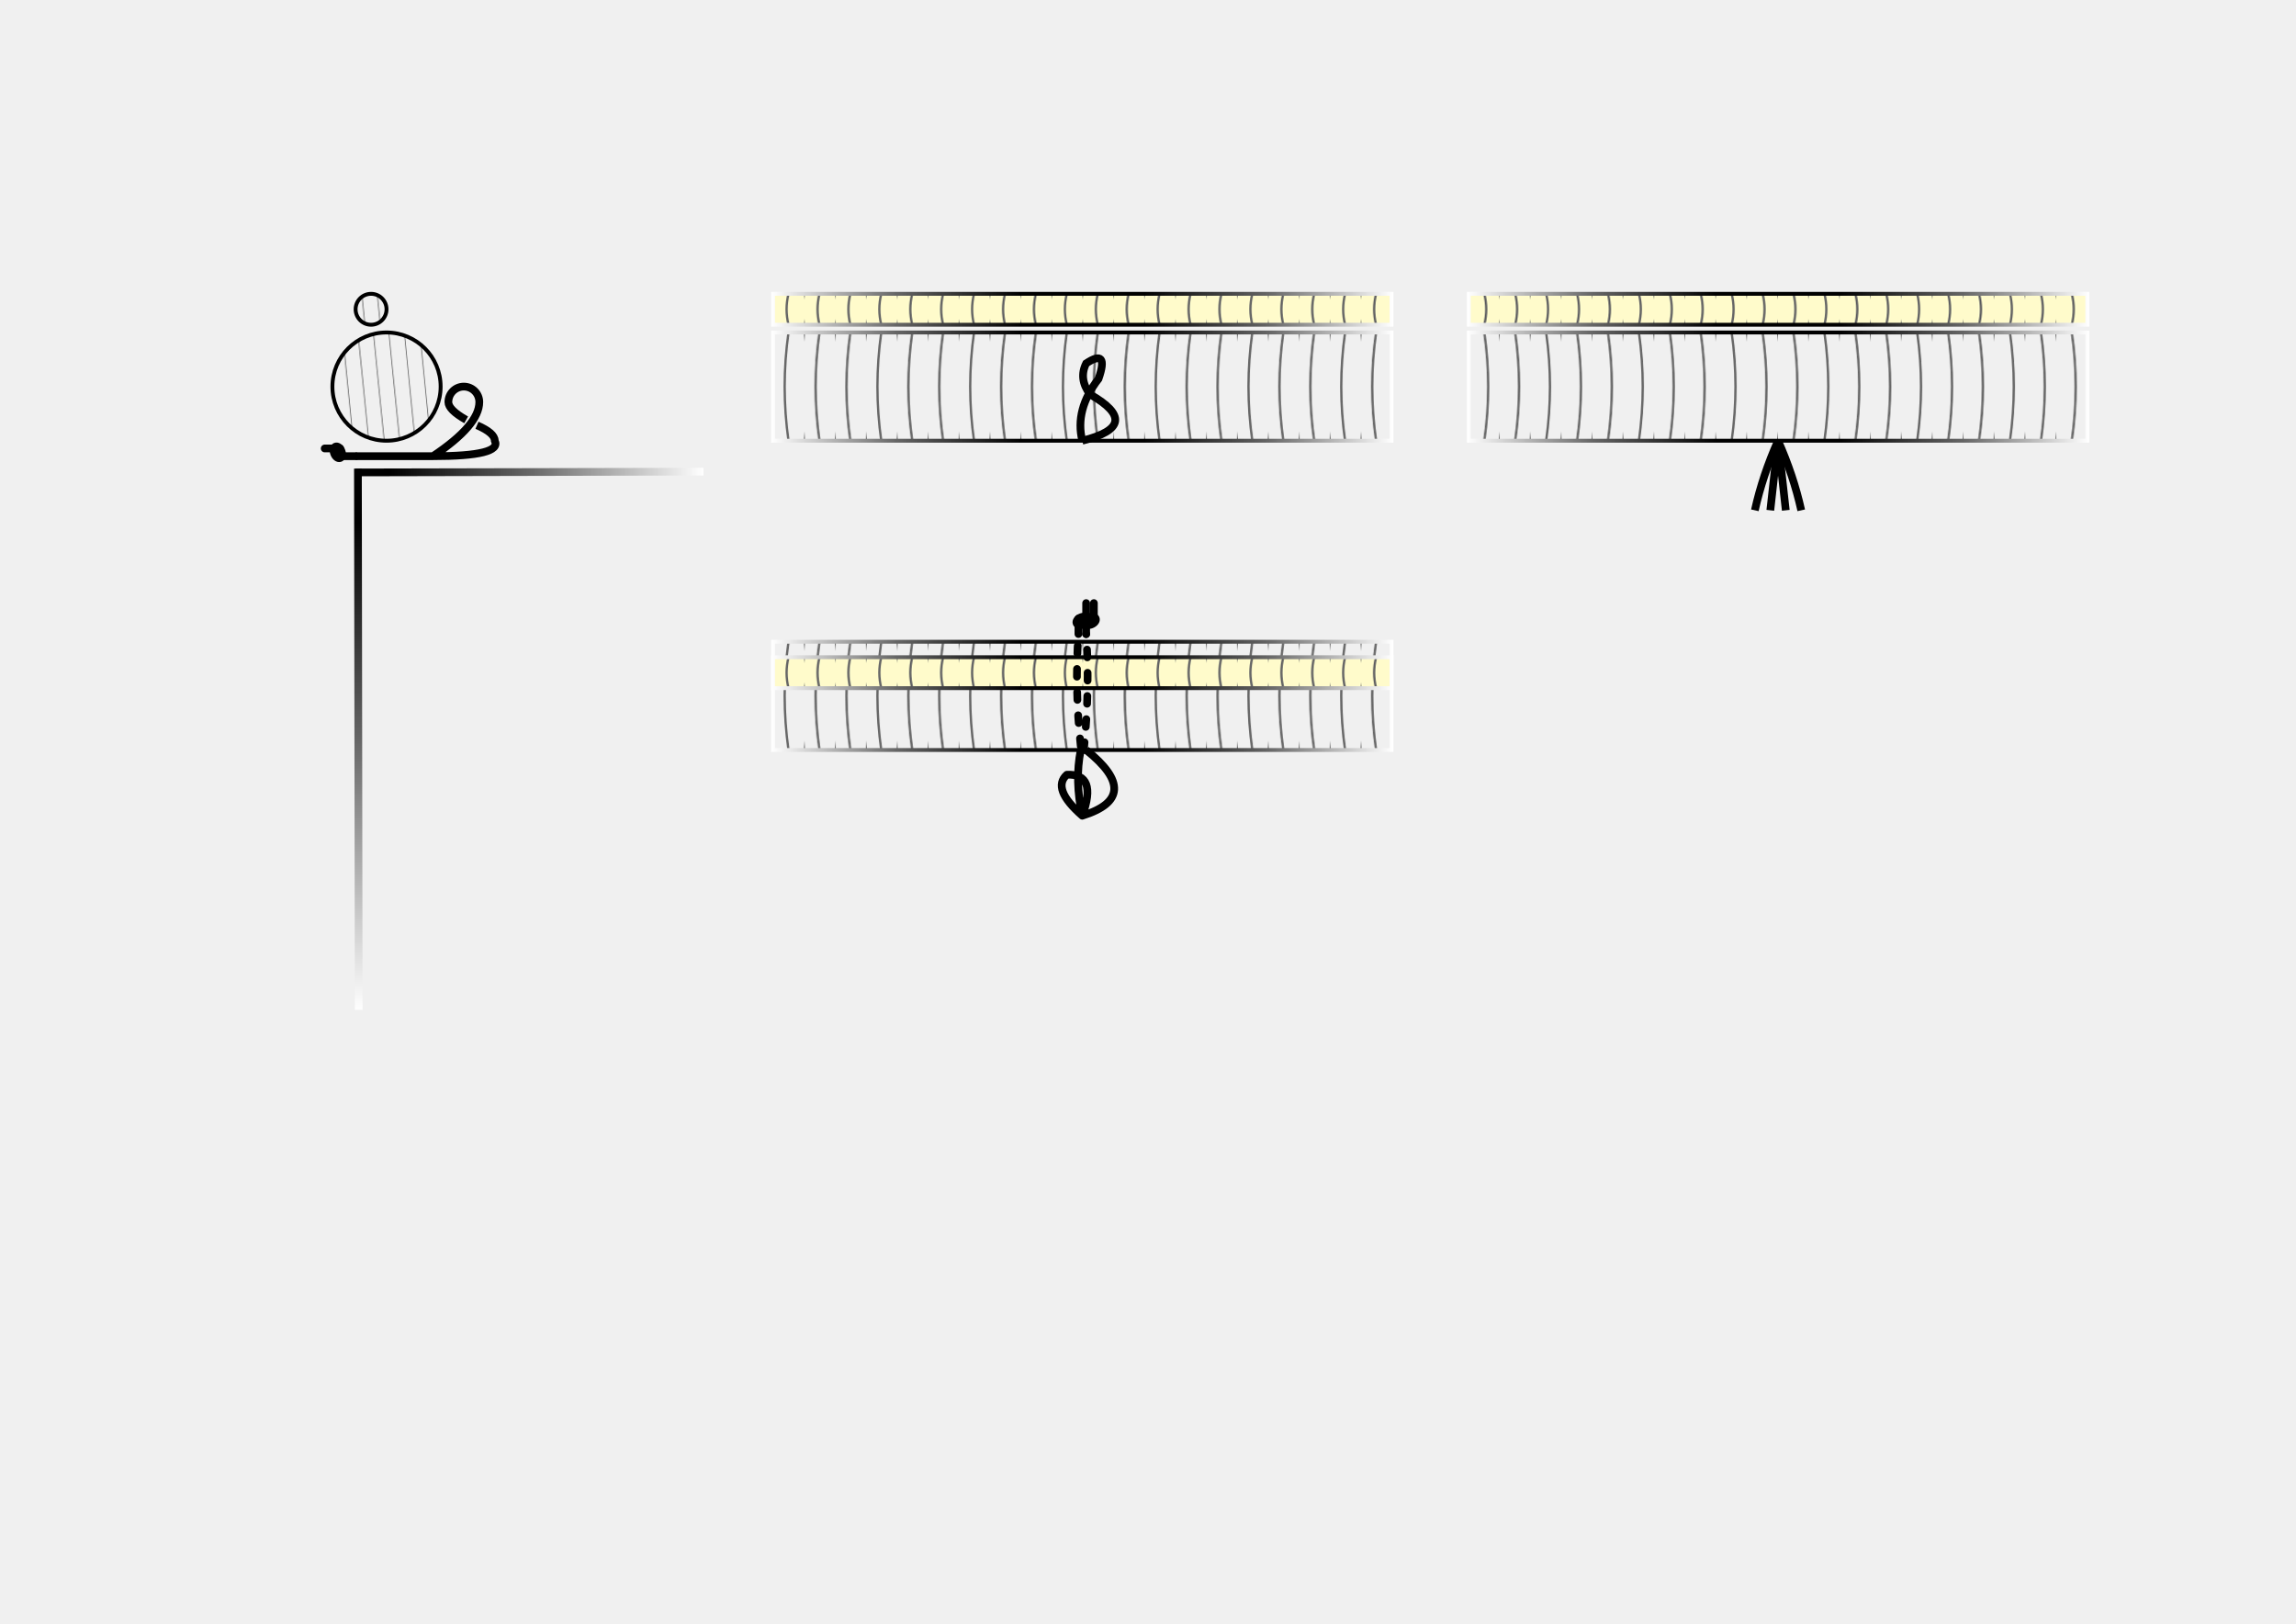
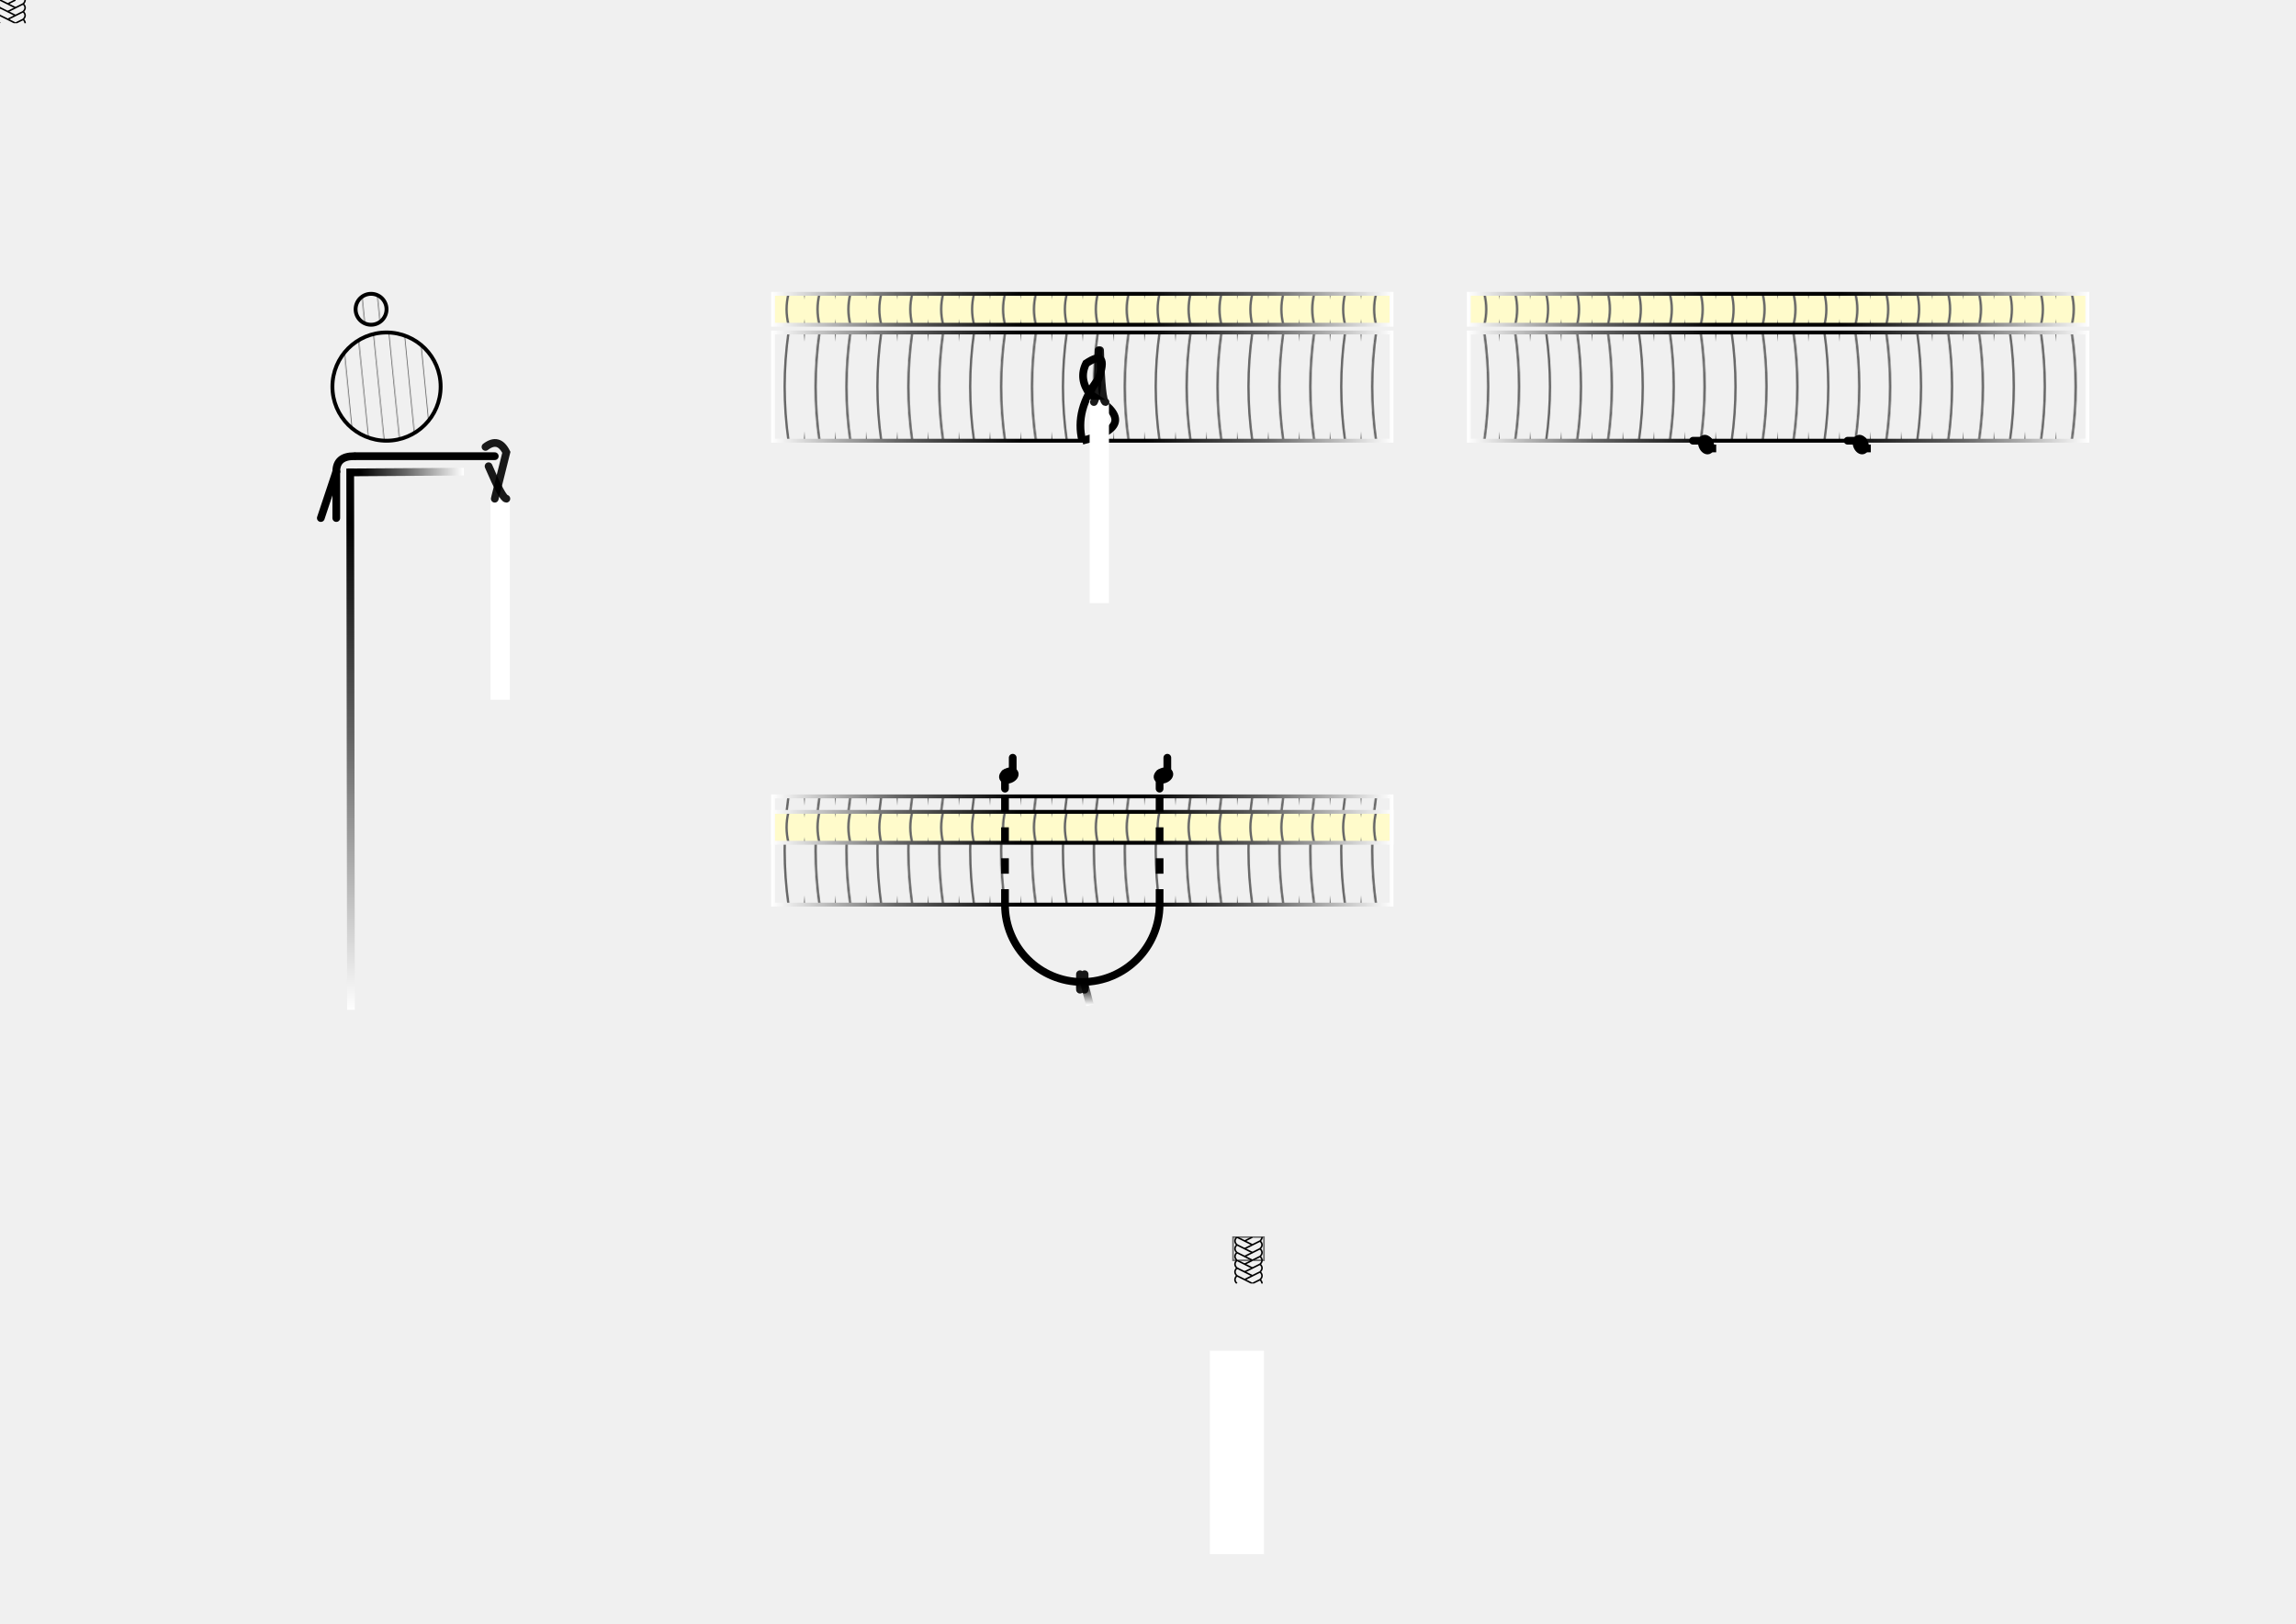
<svg xmlns="http://www.w3.org/2000/svg" xmlns:xlink="http://www.w3.org/1999/xlink" x="0" y="0" width="297mm" height="210mm" viewBox="0 0 297 210" preserveAspectRatio="xMinYMin meet" version="1.1">
  <defs>
    <linearGradient id="fading">
      <stop offset="0%" stop-color="#FFFFFF" />
      <stop offset="50%" stop-color="#666666" />
      <stop offset="90%" stop-color="#000000" />
    </linearGradient>
    <linearGradient id="fadingBothEnds">
      <stop offset="0%" stop-color="#FFFFFF" />
      <stop offset="20%" stop-color="#666666" />
      <stop offset="40%" stop-color="#000000" />
      <stop offset="60%" stop-color="#000000" />
      <stop offset="80%" stop-color="#666666" />
      <stop offset="100%" stop-color="#FFFFFF" />
    </linearGradient>
+     <linearGradient id="fadingDown" xlink:href="#fading" x1="0%" y1="100%" x2="0%" y2="0%" />
+     <linearGradient id="fadingUp" xlink:href="#fading" x1="0%" y1="0%" x2="0%" y2="100%" />
    <pattern id="gluedPattern" patternUnits="userSpaceOnUse" viewBox="0 0 3 5" x="0" y="0" width="3" height="5">
      <path d="M 0,5 L 3,0 " class="glued" stroke="#666666" stroke-width="0.5" />
    </pattern>
    <pattern id="thicknessCutoutTile" patternUnits="userSpaceOnUse" patternContentUnits="userSpaceOnUse" x="0" y="-10" width="2" height="50">
      <path d="M0,0 L5,50" class="line2" fill="none" stroke="#666666" stroke-width="0.1" stroke-linejoin="miter" />
    </pattern>
    <pattern id="endbandFill" x="0" y="0" width="4" height="14" patternUnits="userSpaceOnUse">
      <path d="M0,0 Q-1,7 0,14 M2,0 Q1,7 2,14" stroke="#666666" stroke-width="0.3" fill="none" />
    </pattern>
    <pattern id="endbandFill2" x="0" y="0" width="4" height="4" patternUnits="userSpaceOnUse">
      <path d="M0,0 L4,0 4,4 0,4z" stroke="#FFFFFF" stroke-opacity="0" fill="#FFFBCB" fill-opacity="1" />
      <path d="M0,0 Q-0.5,2 0,4 M2,0 Q1.5,2 2,4" stroke="#666666" stroke-width="0.3" fill="none" />
    </pattern>
    <clipPath id="knot_back_clip">
      <path d="M-1,-1 L3,-1 3,2 -1,2z" />
    </clipPath>
    <clipPath id="span2_clip">
      <path d="M-1,-7 L-1,11 21,11 21,-7z" />
    </clipPath>
    <g id="endbandCore">
      <circle r="7" cx="0" cy="0" fill="url(#thicknessCutoutTile)" />
    </g>
    <g id="endbandCore_front">
      <path d="M0,0 L80,0 80,14 0,14z" stroke="url(#fadingBothEnds)" fill="url(#endbandFill)" />
    </g>
    <g id="crowningCore">
      <circle r="2" cx="0" cy="0" fill="url(#thicknessCutoutTile)" />
    </g>
    <g id="crowningCore_front">
      <path d="M0,0 L80,0 80,4 0,4z" stroke="url(#fadingBothEnds)" fill="url(#endbandFill2)" />
    </g>
    <g id="textblock">
      <g id="edges" transform="scale(-1, 1) translate(-45)">
-         <path d="M0,0 L45,0.1" stroke="url(#fading)" />
-         <path d="M0,0 L 70,0.1" stroke="url(#fading)" transform="rotate(-90, 45, 0) translate(-24.6, -0.4)" />
+         <path d="M0,0 L15,0.1" stroke="url(#fading)" />
+         <path d="M0,0 L 70,0.1" stroke="url(#fading)" transform="rotate(-90, 45, 0) translate(-24.6, -30.4)" />
      </g>
    </g>
    <g id="type1">
      <path d="M0,0 L18,0" stroke-linecap="round" />
    </g>
    <g id="span_front">
      <path d="M0,0 Q-1,1.5 0.5,3 Q10,8 19.5,3 Q21,1.5 20,0" />
    </g>
    <g id="span_above">
      <path d="M0,0 A10,10 0 0,0 20,0" />
-       <path d="M0,0 L0,-15 M20,0 L20,-15" stroke-dasharray="1 2" stroke-linecap="round" />
+       <path d="M0,0 L0,-15 M20,0 L20,-15" stroke-linecap="butt" stroke-dasharray="2 2" />
    </g>
    <g id="multipleSpan_back">
-       <path d="M0,0 Q10,2.5 20,0" />
-     </g>
-     <g id="multipleSpan_back_above">
+       <path d="M0,0 Q10,2.5 20,0" stroke-linecap="round" />
+     </g>
+     <g id="multipleSpan_back_above" stroke-linecap="round">
      <path d="M1,-1 Q10,-5 19,-1" />
      <path d="M0,1 Q0,0 1,-1 M20,1 Q20,0 19,-1" />
    </g>
    <g id="closedLoop_front">
      <path d="M-0.5,0 Q-18,3 2,3.5 Q18,3 0.5,0" />
    </g>
    <g id="closedLoop_above">
-       <path d="M-0.2,-0.5 Q-1,-8 -0.5,-15 M0.2,0 Q1,-8 0.5,-15" stroke-linecap="round" stroke-dasharray="1 2" />
+       <path d="M-0.2,-0.5 Q-1,-8 -0.5,-15 M0.2,0 Q1,-8 0.5,-15" stroke-linecap="butt" stroke-dasharray="2 2" />
      <path d="M-0.5,0 Q-7.5,3 -8.5,8 A5,5 0 0,0 8.5,8 Q7.5,3 0.5,0" />
    </g>
    <g id="twistedSpan">
      <path d="M0,0 L10,0 Q16,0 18,-2 Q14,-4 10,0" stroke-linejoin="round" />
    </g>
    <g id="twistedSpan_front">
      <path d="M0,0.5 Q-7,-3.5 -5,-4.5 Q-1.5,-5.5 2,-1.5 Q2,0.5 0,0.5" />
    </g>
    <g id="twistedSpan_above">
-       <path d="M-0.2,-0.5 Q-1,-8 -0.5,-15 M0.2,0 Q1,-8 0.5,-15" stroke-linecap="round" stroke-dasharray="1 2" />
+       <path d="M-0.2,-0.5 Q-1,-8 -0.5,-15 M0.2,0 Q1,-8 0.5,-15" stroke-linecap="butt" stroke-dasharray="2 2" />
      <path d="M0,0 Q6,10 -3,12.5 Q-7,12 -0.5,0" />
    </g>
    <g id="twistedClosedLoop">
      <path d="M0,0 L10,0 Q19,0 18,-2 Q18,-3 15.7,-4 M14.3,-4.7 Q12,-6 12,-7 A1,1 0 0,1 16,-7 Q16,-4 10,0" stroke-linejoin="round" />
    </g>
    <g id="twistedClosedLoop_front">
      <path d="M0,0 Q-1,-4 2.1,-8 Q3.5,-12 0.5,-10 Q-0.5,-8 1,-6 Q8,-2 0,0" />
    </g>
    <g id="twistedClosedLoop_above" stroke-linejoin="round">
-       <path d="M-0.2,-0.5 Q-1,-8 -0.5,-15 M0.2,0 Q1,-8 0.5,-15" stroke-linecap="round" stroke-dasharray="1 2" />
+       <path d="M-0.2,-0.5 Q-1,-8 -0.5,-15 M0.2,0 Q1,-8 0.5,-15" stroke-linecap="butt" stroke-dasharray="2 2" />
      <path d="M0.5,0 Q8,6 0,8.5 Q2,3 -2,3.2 Q-4,5 0,8.5 Q-1,4 -0.2,0" />
    </g>
    <g id="knot">
      <path d="M0,0 L2,0" stroke-linecap="round" />
      <ellipse rx="0.5" ry="0.8" cx="1.7" cy="0.5" transform="rotate(-22, 1.7,0.5)" />
      <path d="M2,1 L4,1" stroke-linecap="round" />
    </g>
    <g id="knot_above" transform="rotate(-90, 0,0)">
      <use xlink:href="#knot" />
    </g>
    <g id="knot_back">
      <use xlink:href="#knot" clip-path="url(#knot_back_clip)" />
    </g>
    <g id="frayed">
      <path d="M1.5,3 L-0.5,9" stroke-linecap="round" />
      <path d="M1.5,3 L1.5,9" stroke-linecap="round" />
      <path d="M1.5,3 Q1.5,1 3.8,1" stroke-linecap="round" />
    </g>
    <g id="frayed2">
      <path d="M4,1 Q-1.1,3 -1.5,9" />
      <path d="M4,1 Q-1.1,3 -1.5,9" transform="rotate(10, 4,1)" />
    </g>
    <g id="frayed_back">
      <path d="M1,0 Q-1,4.5 -2,9" />
      <path d="M1,0 Q0.5,4.5 0,9" />
      <path d="M1,0 Q1.5,4.5 2,9" />
      <path d="M1,0 Q3,4.5 4,9" />
    </g>
+     <g id="knottedDoubleLength">
+       <path d="M-4.8,32 Q0.2,22 0.2,2" stroke="url(#fadingDown)" />
+       <path d="M5.2,32 Q5.2,22 0.2,2" stroke="url(#fadingDown)" />
+       <ellipse rx="1" ry="1.3" cx="0" cy="0" transform="rotate(-22, 1.7,0.5)" stroke="#333333" fill="#333333" />
+     </g>
+     <g id="knottedDoubleLength_above">
+       <path d="M-0.8,4 Q0.1,2 0.2,1" stroke="url(#fadingDown)" />
+       <path d="M1,4 Q0.2,1 0.2,1" stroke="url(#fadingDown)" />
+       <ellipse rx="1" ry="1.1" cx="0" cy="0" transform="rotate(-45, 1.7,0.5)" stroke="#333333" fill="#333333" />
+     </g>
+     <g id="knottedSingleLength">
+       <path d="M-0.8,6 Q0.2,2 0.2,2" stroke="url(#fadingDown)" />
+       <path d="M5.2,32 Q5.2,22 0.2,2" stroke="url(#fadingDown)" />
+       <ellipse rx="1" ry="1.3" cx="0" cy="0" transform="rotate(-22, 1.7,0.5)" stroke="#333333" fill="#333333" />
+     </g>
+     <g id="knottedSingleLength_above">
+       <path d="M-0.8,2 Q0.1,2 0.2,1" stroke="url(#fadingDown)" />
+       <path d="M1,4 Q0.2,1 0.2,1" stroke="url(#fadingDown)" />
+       <ellipse rx="1" ry="1.1" cx="0" cy="0" transform="rotate(-45, 1.7,0.5)" stroke="#333333" fill="#333333" />
+     </g>
+     <g id="hitchedDoubleLength">
+       <path d="M-4.8,32 Q0.2,22 0.2,2" stroke="url(#fadingDown)" />
+       <path d="M5.2,32 Q5.2,22 0.2,2" stroke="url(#fadingDown)" />
+       <path d="M0.2,2 Q2,0.3 0.2,-0.8 Q-0.8,-0.8 -0.8,-0.6" stroke="#333333" stroke-linecap="round" />
+       <path d="M-0.8,1.6 Q-0.8,2 1.3,2 M-0.8,1.9 Q-0.8,2.3 1.3,2.3" stroke="#333333" stroke-linecap="round" />
+     </g>
+     <g id="hitchedDoubleLength_front">
+       <path d="M-4.8,32 Q0.2,22 0.2,2" stroke="url(#fadingDown)" />
+       <path d="M5.2,32 Q5.2,22 0.2,2" stroke="url(#fadingDown)" />
+       <path d="M0.1,2 Q0.3,0.3 -0.2,-0.6 Q-0.8,-0.7 -0.8,-0.7 M0.5,2 Q0.3,0.3 0.8,-0.6 Q1.4,-0.7 1.4,-0.7" stroke="#333333" stroke-linecap="round" />
+       <path d="M-1.2,1.6 Q0,2.5 1.8,1.6 M-1.2,1.9 Q0,2.8 1.8,1.9" stroke="#333333" stroke-linecap="round" />
+     </g>
+     <g id="hitchedDoubleLength_above">
+       <path d="M-0.8,4 Q0.1,2 0.2,1" stroke="url(#fadingDown)" />
+       <path d="M1,4 Q0.2,1 0.2,1" stroke="url(#fadingDown)" />
+       <path d="M0.2,2 L-0.6,-0.2 M0,2.3 L-1,0.1 M0.2,2 L1.2,-0.2 M0.4,2.3 L1.6,0.1 " stroke="#333333" stroke-linecap="round" />
+       <path d="M-1.2,1.8 Q0,2.7 1.8,1.8 M-1.2,2.1 Q0,3 1.8,2.1" stroke="#333333" stroke-linecap="round" />
+     </g>
+     <g id="sewnSingleLength">
+       <path d="M-0.8,1.8 Q4,9 2,12" stroke="url(#fadingDown)" stroke-linecap="round" />
+       <path d="M6,32 Q6,22 1.5,0 Q0.5,-2 -1.2,-0.7" stroke="url(#fadingDown)" stroke-linecap="round" />
+       <path d="M3.8,6 L1,7" stroke="#666666" stroke-width="0.5" />
+     </g>
+     <g id="sewnSingleLength_front">
+       <path d="M0.1,32 L0,0" stroke="url(#fadingDown)" stroke-linecap="round" />
+       <path d="M-1,8 L1,8" stroke="#666666" stroke-width="0.5" />
+     </g>
+     <g id="sewnSingleLength_above">
+       <path d="M-0.8,2 Q0.1,2 0.2,1" stroke="url(#fadingDown)" />
+       <path d="M1,4 Q0.2,1 0.2,1" stroke="url(#fadingDown)" />
+       <path d="M-0.3,0 L-0.3,2 M0.3,0 L0.3,2" stroke="#000000" stroke-linecap="round" />
+     </g>
+     <g id="plaitedGroup">
+       <g id="plaitedFill_inset">
+         <clipPath id="plaitedTile">
+           <rect width="4" height="3" x="-0.5" y="0" />
+         </clipPath>
+         <g clip-path="url(#plaitedTile)" transform="translate(1,0)">
+           <path d="M0,0 L2,1" stroke="#000000" stroke-width="0.2" fill="none" />
+           <path d="M0,1 L2,2" stroke="#000000" stroke-width="0.2" fill="none" />
+           <path d="M0,2 L2,3" stroke="#000000" stroke-width="0.2" fill="none" />
+           <path d="M2,0 L1,0.5" stroke="#000000" stroke-width="0.2" fill="none" />
+           <path d="M3,0.5 L1,1.5" stroke="#000000" stroke-width="0.2" fill="none" />
+           <path d="M3,1.5 L1,2.5" stroke="#000000" stroke-width="0.2" fill="none" />
+           <path d="M3,2.5 L2,3" stroke="#000000" stroke-width="0.2" fill="none" />
+           <path d="M0,0 Q-0.5,0.5 0,1" stroke="#000000" stroke-width="0.2" fill="none" />
+           <path d="M0,1 Q-0.5,1.5 0,2" stroke="#000000" stroke-width="0.2" fill="none" />
+           <path d="M0,2 Q-0.5,2.5 0,3" stroke="#000000" stroke-width="0.2" fill="none" />
+           <path d="M3,-0.5 Q3.5,0 3,0.5" stroke="#000000" stroke-width="0.2" fill="none" />
+           <path d="M3,0.5 Q3.5,1 3,1.5" stroke="#000000" stroke-width="0.2" fill="none" />
+           <path d="M3,1.5 Q3.5,2 3,2.5" stroke="#000000" stroke-width="0.2" fill="none" />
+           <path d="M3,2.5 Q3.5,3 3,3.5" stroke="#000000" stroke-width="0.2" fill="none" />
+         </g>
+         <pattern id="plaitedFill" x="-1.27" y="0" width="7.5" height="2" patternContentUnits="userSpaceOnUse" patternUnits="userSpaceOnUse" stroke-linecap="round">
+           <use xlink:href="#plaitedFill_inset" />
+         </pattern>
+         <g id="plaitedSection">
+           <line x1="0" x2="0" y1="5.7" y2="32" stroke="#FFFFFF" stroke-opacity="1" stroke-width="7" />
+           <line x1="0" x2="0" y1="5.7" y2="32" stroke="url(#plaitedFill)" stroke-width="7" mask="url(#fadingMask)" />
+         </g>
+       </g>
+       <g id="plaited">
+         <path d="M-0.8,1.8 Q4,9 2,12" stroke="url(#fadingDown)" stroke-linecap="round" />
+         <path d="M6,32 Q6,22 1.5,0 Q0.5,-2 -1.2,-0.7" stroke="url(#fadingDown)" stroke-linecap="round" />
+         <path d="M3.8,6 L1,7" stroke="#666666" stroke-width="0.5" />
+       </g>
+       <g id="plaited_front">
+         <path d="M0.1,32 L0,0" stroke="url(#fadingDown)" stroke-linecap="round" />
+         <path d="M-1,8 L1,8" stroke="#666666" stroke-width="0.5" />
+       </g>
+       <g id="plaited_above">
+         <path d="M-0.8,2 Q0.1,2 0.2,1" stroke="url(#fadingDown)" />
+         <path d="M1,4 Q0.2,1 0.2,1" stroke="url(#fadingDown)" />
+         <path d="M-0.3,0 L-0.3,2 M0.3,0 L0.3,2" stroke="#000000" stroke-linecap="round" />
+       </g>
+     </g>
+     <g id="pliedGroup">
+       <g id="pliedFill_inset">
+         <path d="M1.1,0 Q2,0.5 2.5,0.5" stroke="#000000" stroke-width="0.3" fill="none" />
+         <path d="M0,0 Q1.25,1.5 2.5,1.5" stroke="#000000" stroke-width="0.3" fill="none" />
+         <path d="M0,1 Q0.9,2 1.25,2" stroke="#000000" stroke-width="0.3" fill="none" />
+         <path d="M0,0 L0,2 M2.5,0 L2.5,2" stroke="#000000" stroke-width="0.3" />
+       </g>
+       <pattern id="pliedFill" x="-0.55" y="0" width="2.5" height="2" patternUnits="userSpaceOnUse" stroke-linecap="round">
+         <use xlink:href="#pliedFill_inset" />
+       </pattern>
+       <mask id="fadingMask">
+         <path d="M-0.5,0 L3,0 3,30 -0.5,30z" stroke-width="0.1" stroke="url(#fadingUp)" fill="url(#fadingUp)" />
+       </mask>
+       <g id="pliedSection">
+         <line x1="0.7" x2="0.7" y1="5.7" y2="32" stroke="#FFFFFF" stroke-opacity="1" stroke-width="2.5" />
+         <line x1="0.7" x2="0.7" y1="5.7" y2="32" stroke="url(#pliedFill)" stroke-width="2.5" mask="url(#fadingMask)" />
+       </g>
+       <g id="plied">
+         <use xlink:href="#pliedSection" />
+         <path d="M-0.8,1.8 Q1,6 1.5,6" stroke="#000000" stroke-linecap="round" />
+         <path d="M0,6 Q0,6 1.5,0 Q0.5,-2 -1.2,-0.7" stroke="#000000" stroke-linecap="round" />
+       </g>
+       <g id="plied_front">
+         <use xlink:href="#pliedSection" />
+         <path d="M0.8,-0.7 Q1,6 1.5,6" stroke="#000000" stroke-linecap="round" />
+         <path d="M0,6 Q0.6,5 0.6,-0.7" stroke="#000000" stroke-linecap="round" />
+       </g>
+     </g>
  </defs>
  <use xlink:href="#endbandCore" x="50" y="50" stroke="#000000" stroke-width="0.5" />
  <use xlink:href="#crowningCore" x="48" y="40" stroke="#000000" stroke-width="0.5" />
-   <use xlink:href="#textblock" x="46" y="61" stroke="#000000" stroke-width="1" fill="none" />
-   <use xlink:href="#twistedClosedLoop" x="46" y="59" stroke="#000000" stroke-width="1" fill="none" />
-   <use xlink:href="#knot" x="42" y="58" stroke="#000000" stroke-width="1" />
+   <use xlink:href="#textblock" x="15" y="61" stroke="#000000" stroke-width="1" fill="none" />
+   <use xlink:href="#type1" x="46" y="59" stroke="#000000" stroke-width="1" />
+   <use xlink:href="#frayed" x="42" y="58" stroke="#000000" stroke-width="1" fill="none" />
+   <use xlink:href="#plied" x="64" y="58.5" stroke-width="1" stroke-opacity="0.9" fill="none" />
  <use xlink:href="#endbandCore_front" x="100" y="43" stroke="#000000" stroke-width="0.5" fill="none" />
  <use xlink:href="#crowningCore_front" x="100" y="38" stroke="#000000" stroke-width="0.5" fill="none" />
  <use xlink:href="#twistedClosedLoop_front" x="140" y="57" stroke="#000000" stroke-width="1" fill="none" />
+   <use xlink:href="#plied_front" x="141.5" y="46" stroke-width="1" stroke-opacity="0.9" fill="none" />
  <g transform="scale(-1, 1) translate(-400, 0)">
    <use xlink:href="#endbandCore_front" x="130" y="43" stroke="#000000" stroke-width="0.5" fill="none" />
    <use xlink:href="#crowningCore_front" x="130" y="38" stroke="#000000" stroke-width="0.5" fill="none" />
  </g>
-   <use xlink:href="#frayed_back" x="229" y="57" stroke="#000000" stroke-width="1" />
-   <use xlink:href="#endbandCore_front" x="100" y="83" stroke="#000000" stroke-width="0.5" fill="none" />
-   <use xlink:href="#crowningCore_front" x="100" y="85" stroke="#000000" stroke-width="0.5" fill="none" />
-   <use xlink:href="#twistedClosedLoop_above" x="140" y="97" stroke="#000000" stroke-width="1" fill="none" />
-   <use xlink:href="#knot_above" x="139.5" y="82" stroke="#000000" stroke-width="1" />
-   <use xlink:href="#knot_above" x="140.5" y="82" stroke="#000000" stroke-width="1" />
+   <use xlink:href="#knot_back" x="219" y="57" stroke="#000000" stroke-width="1" />
+   <use xlink:href="#knot_back" x="239" y="57" stroke="#000000" stroke-width="1" />
+   <svg y="20">
+     <use xlink:href="#endbandCore_front" x="100" y="83" stroke="#000000" stroke-width="0.5" fill="none" />
+     <use xlink:href="#crowningCore_front" x="100" y="85" stroke="#000000" stroke-width="0.5" fill="none" />
+     <use xlink:href="#span_above" x="130" y="97" stroke="#000000" stroke-width="1" fill="none" />
+     <use xlink:href="#knot_above" x="130" y="82" stroke="#000000" stroke-width="1" />
+     <use xlink:href="#knot_above" x="150" y="82" stroke="#000000" stroke-width="1" />
+     <use xlink:href="#sewnSingleLength_above" x="140" y="106" stroke-width="1" stroke-opacity="0.9" fill="none" />
+   </svg>
+   <g id="prova">
+     <clipPath id="tile">
+       <rect width="4" height="3" x="-0.5" y="0" />
+     </clipPath>
+     <g clip-path="url(#tile)">
+       <path d="M0,0 L2,1" stroke="#000000" stroke-width="0.2" fill="none" />
+       <path d="M0,1 L2,2" stroke="#000000" stroke-width="0.2" fill="none" />
+       <path d="M0,2 L2,3" stroke="#000000" stroke-width="0.2" fill="none" />
+       <path d="M2,0 L1,0.5" stroke="#000000" stroke-width="0.2" fill="none" />
+       <path d="M3,0.5 L1,1.5" stroke="#000000" stroke-width="0.2" fill="none" />
+       <path d="M3,1.5 L1,2.5" stroke="#000000" stroke-width="0.2" fill="none" />
+       <path d="M3,2.5 L2,3" stroke="#000000" stroke-width="0.2" fill="none" />
+       <path d="M0,0 Q-0.5,0.5 0,1" stroke="#000000" stroke-width="0.2" fill="none" />
+       <path d="M0,1 Q-0.5,1.5 0,2" stroke="#000000" stroke-width="0.2" fill="none" />
+       <path d="M0,2 Q-0.5,2.5 0,3" stroke="#000000" stroke-width="0.2" fill="none" />
+       <path d="M3,-0.5 Q3.5,0 3,0.5" stroke="#000000" stroke-width="0.2" fill="none" />
+       <path d="M3,0.5 Q3.5,1 3,1.5" stroke="#000000" stroke-width="0.2" fill="none" />
+       <path d="M3,1.5 Q3.5,2 3,2.5" stroke="#000000" stroke-width="0.2" fill="none" />
+       <path d="M3,2.5 Q3.5,3 3,3.5" stroke="#000000" stroke-width="0.2" fill="none" />
+     </g>
+   </g>
+   <svg x="150" y="150">
+     <rect width="4" height="3" x="9.5" y="10" stroke="#666666" stroke-width="0.2" fill="none" />
+     <use xlink:href="#prova" x="10" y="10" />
+     <use xlink:href="#prova" x="10" y="13" />
+     <use xlink:href="#plaitedSection" x="10" y="19" />
+   </svg>
</svg>
